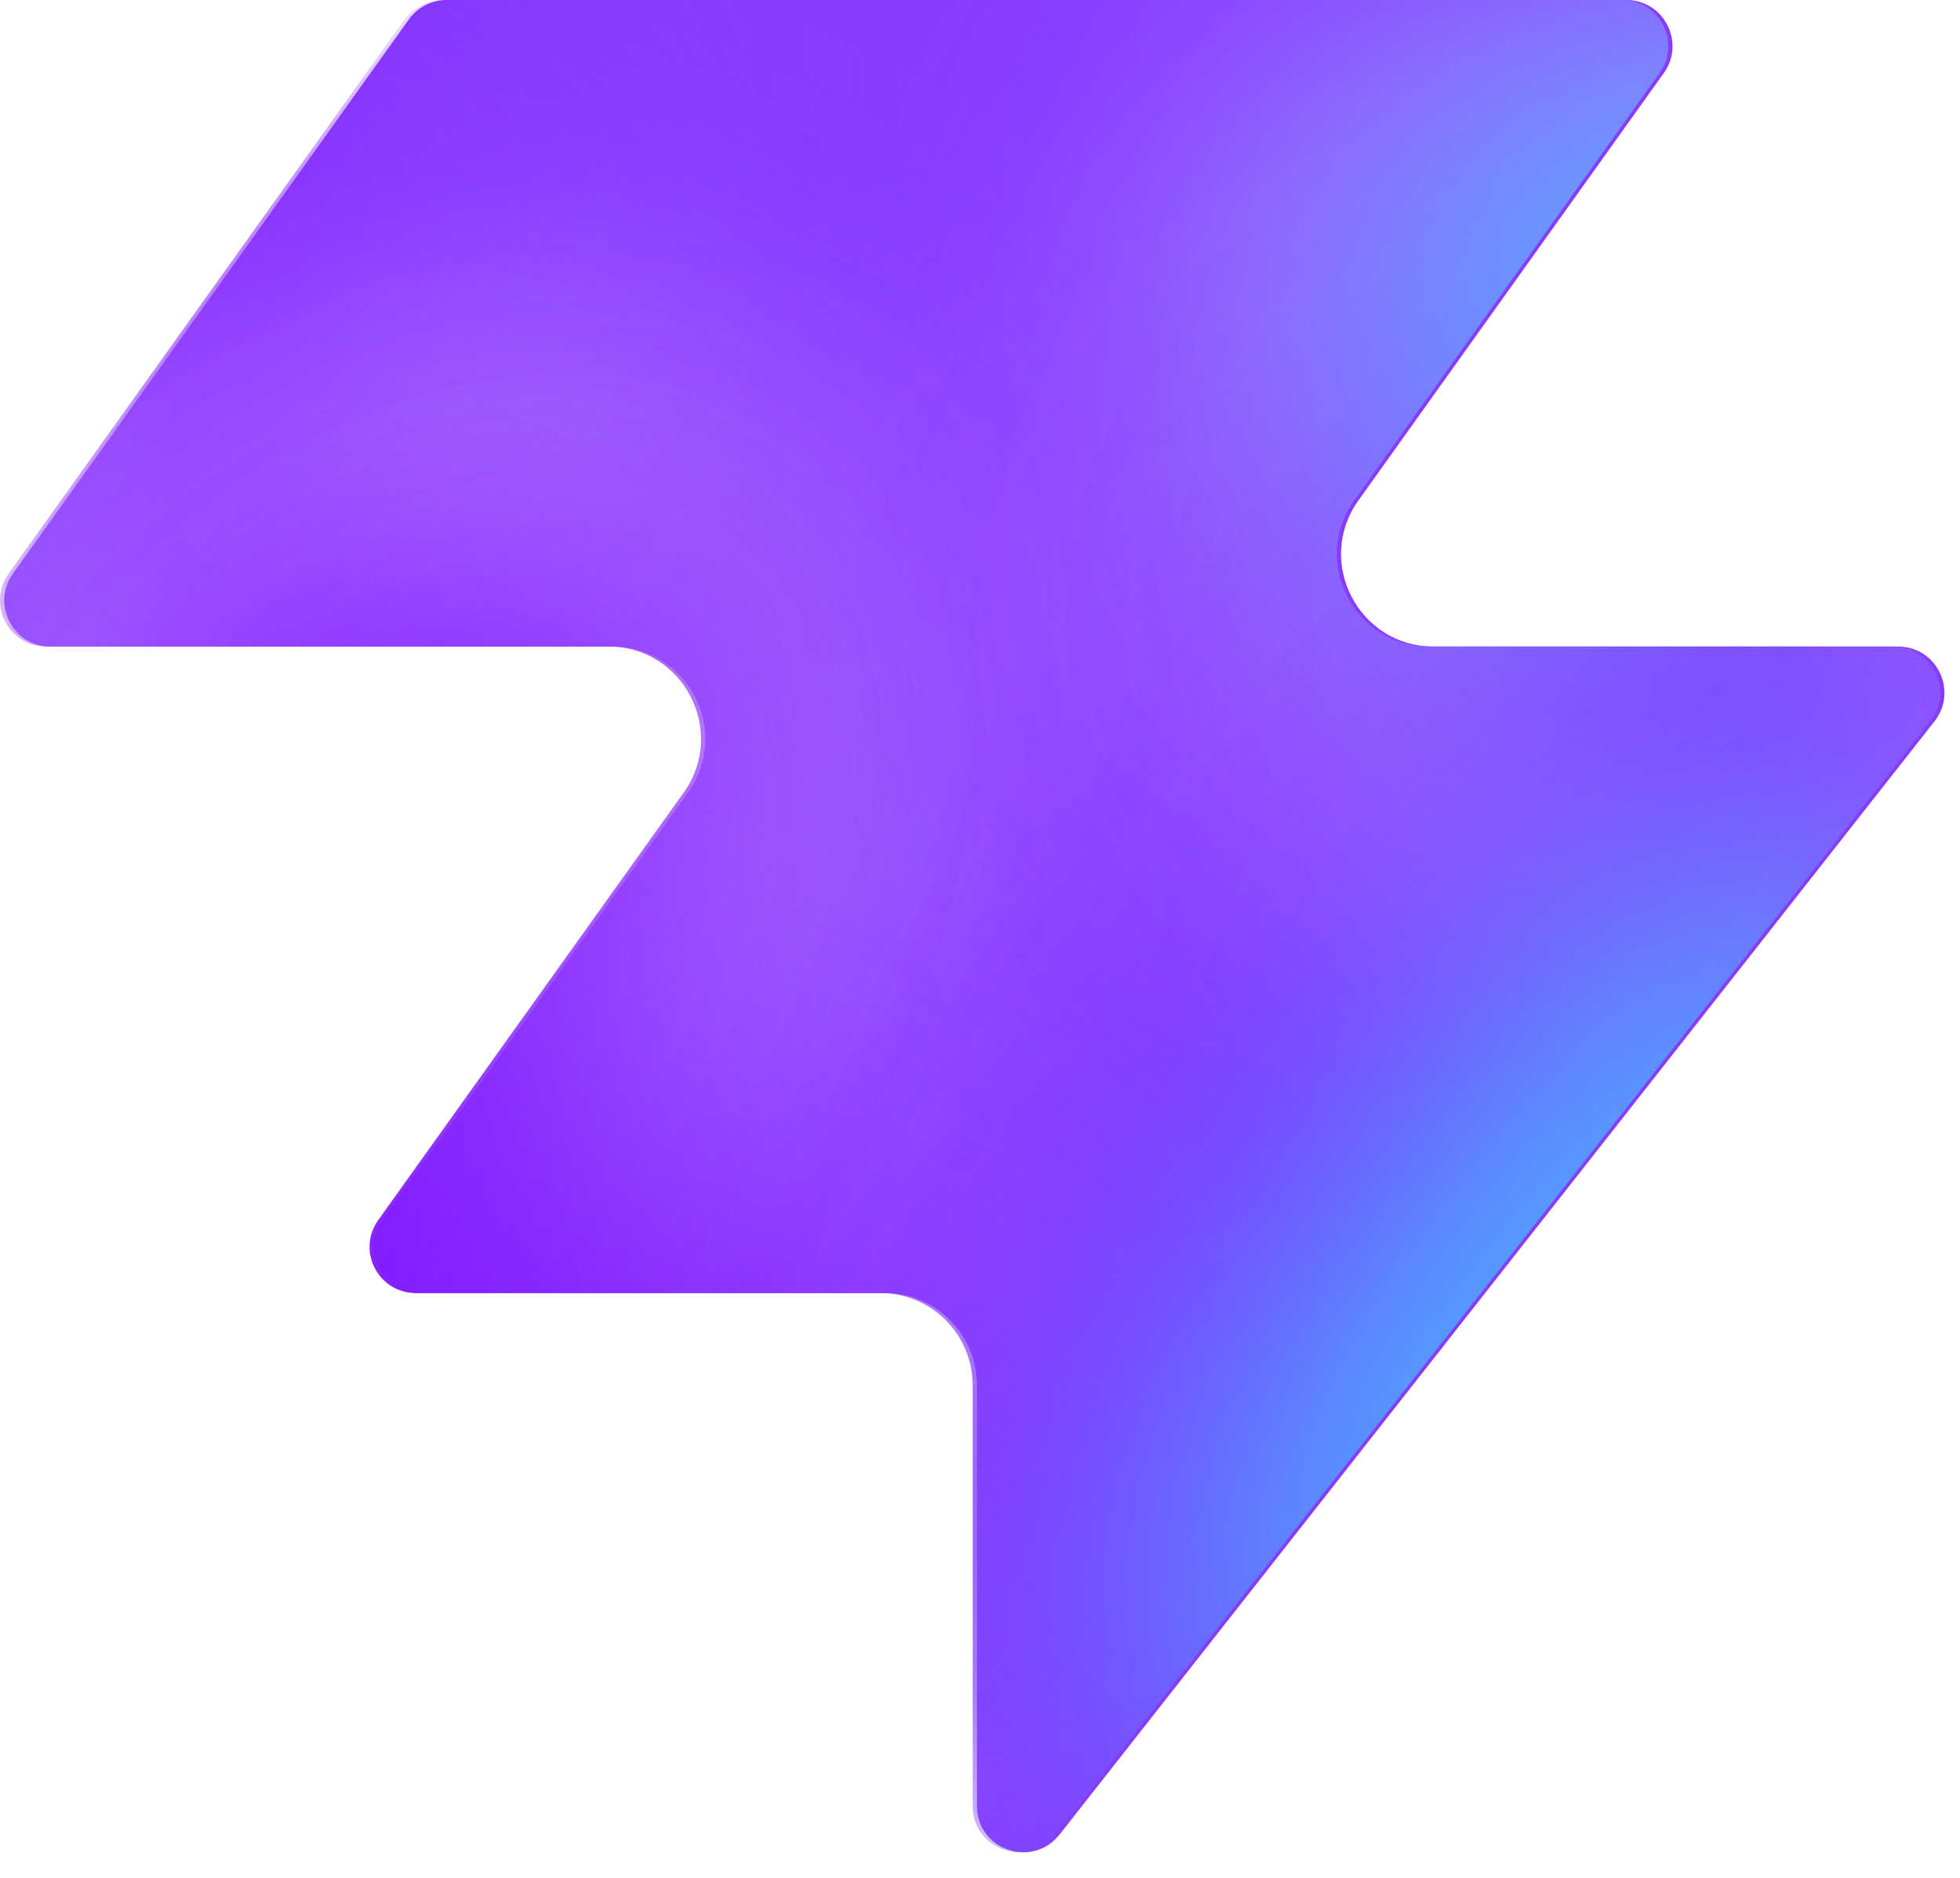
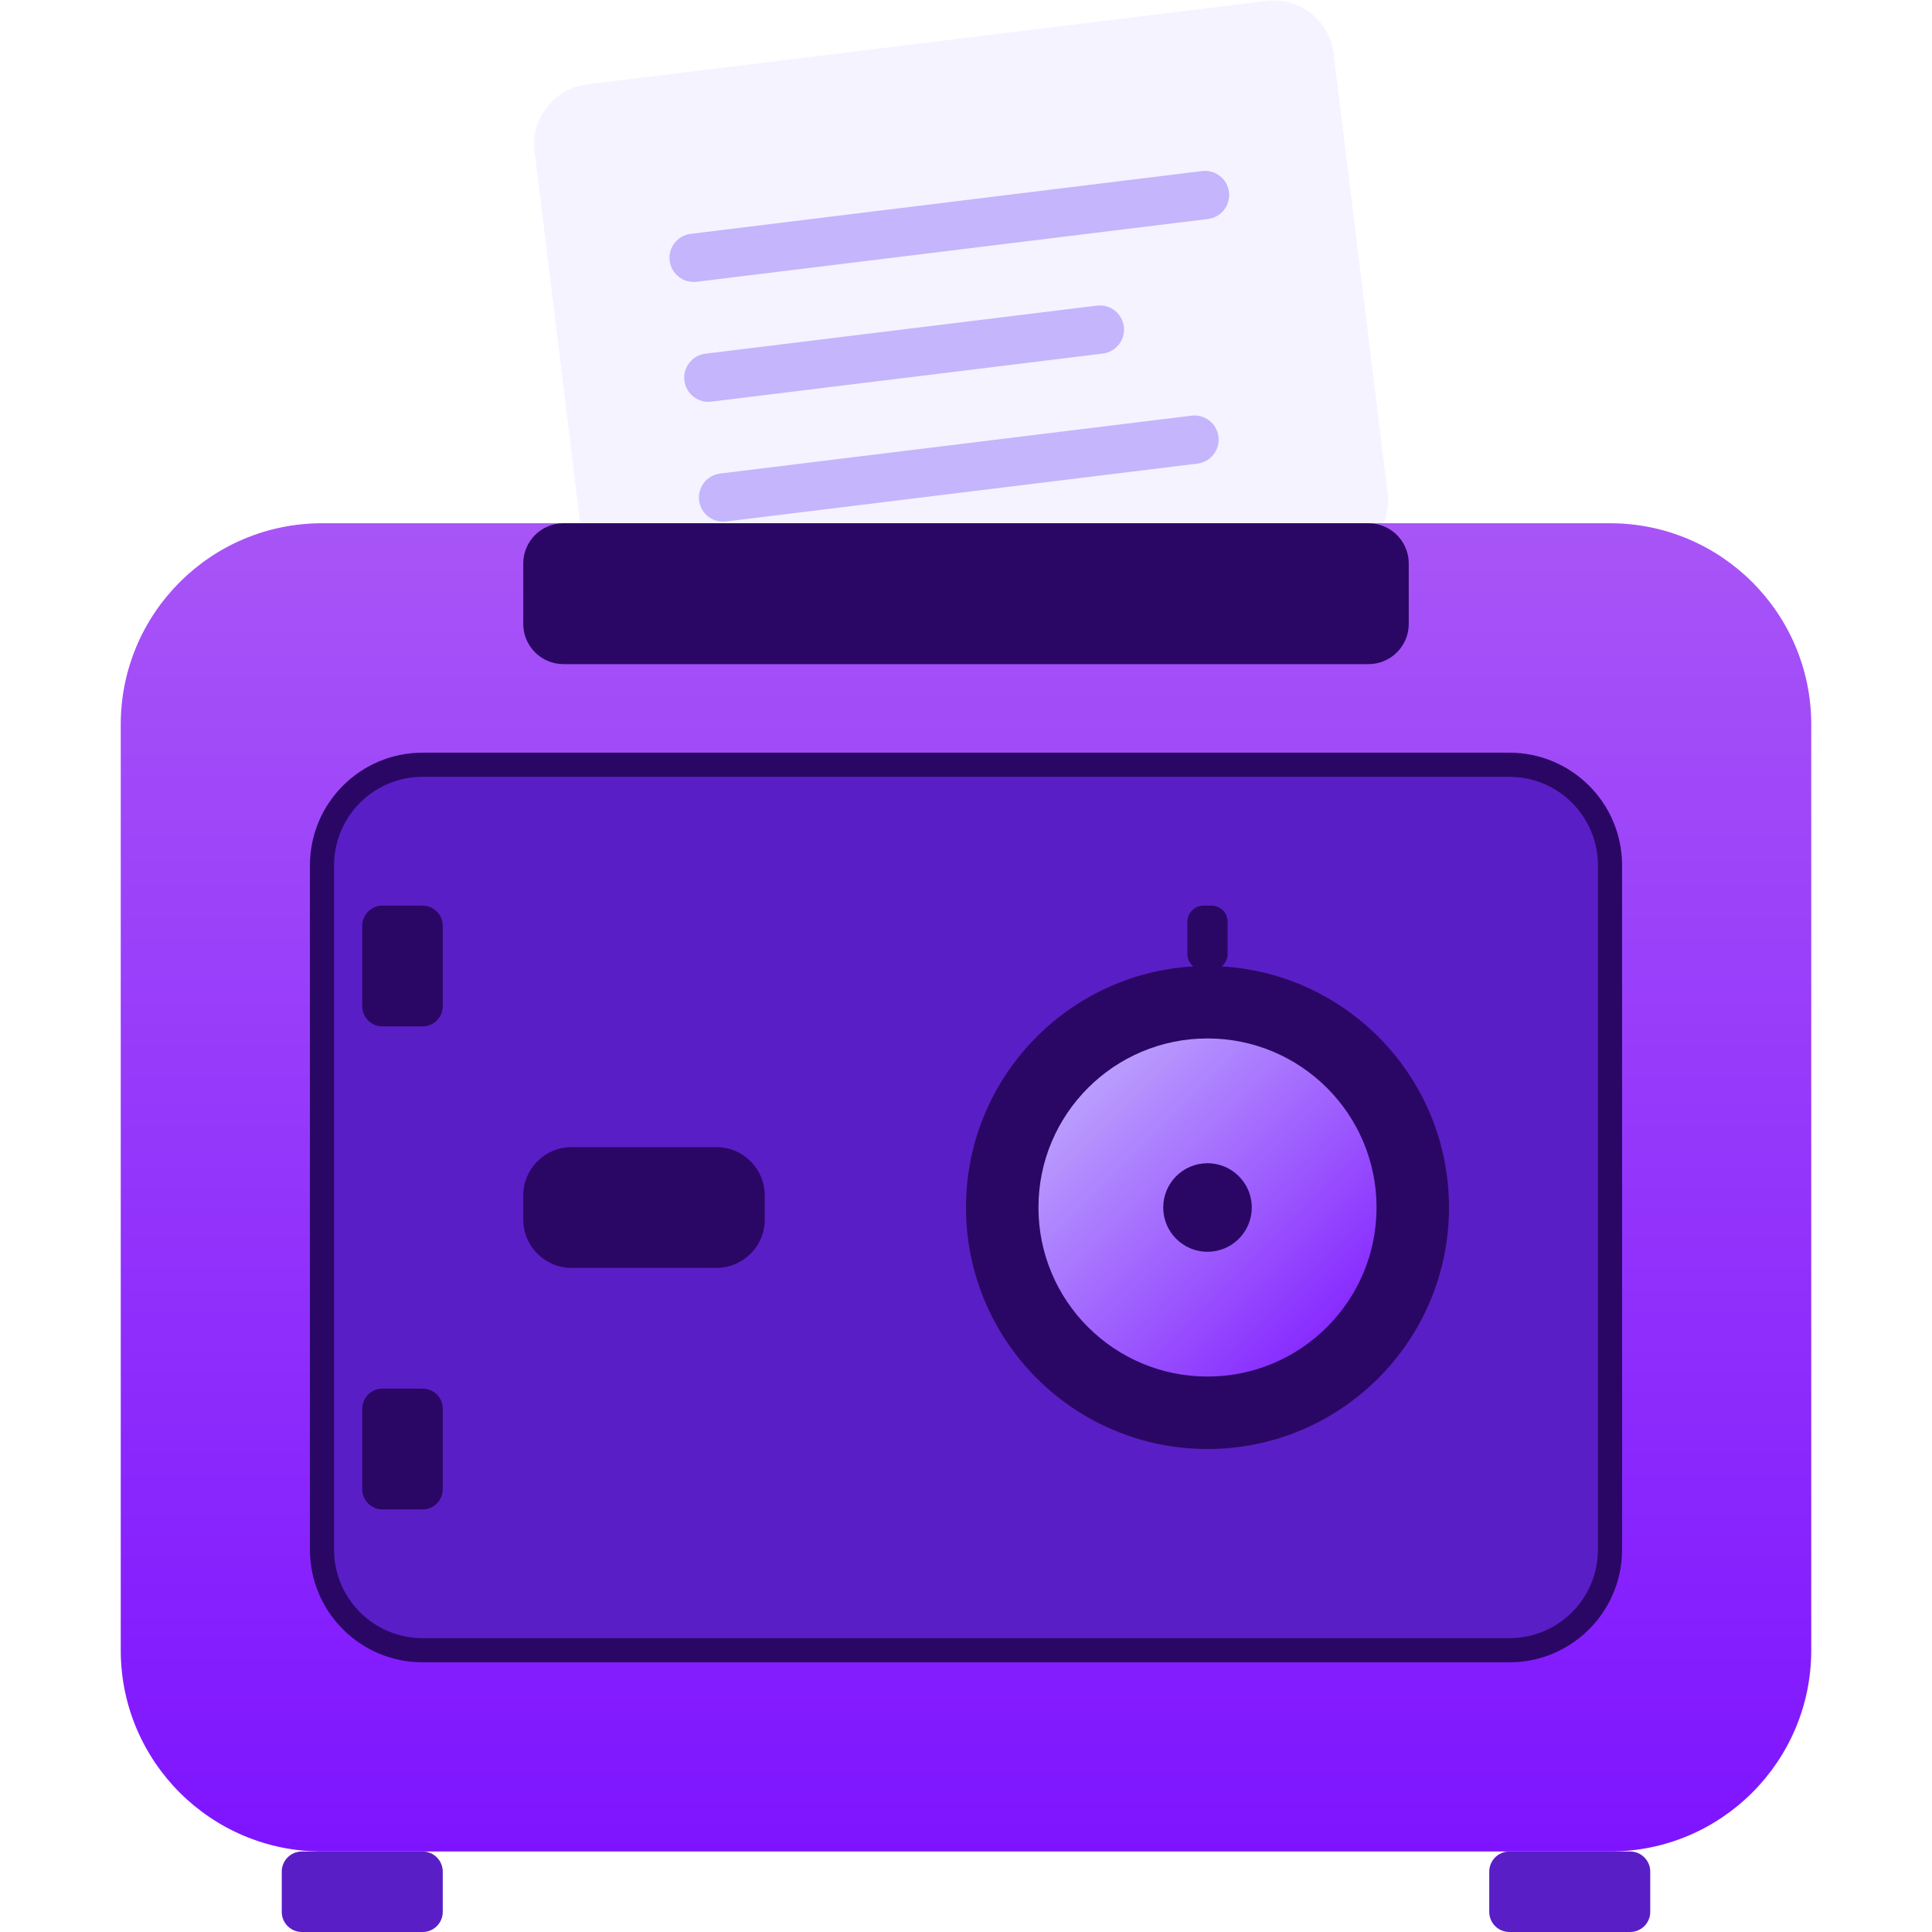
- <svg xmlns="http://www.w3.org/2000/svg" width="48" height="46" fill="none" viewBox="0 0 48 46">
-   <path fill="#863bff" d="M25.946 44.938c-.664.845-2.021.375-2.021-.698V33.937a2.26 2.26 0 0 0-2.262-2.262H10.287c-.92 0-1.456-1.04-.92-1.788l7.48-10.471c1.07-1.497 0-3.578-1.842-3.578H1.237c-.92 0-1.456-1.04-.92-1.788L10.013.474c.214-.297.556-.474.92-.474h28.894c.92 0 1.456 1.04.92 1.788l-7.48 10.471c-1.07 1.498 0 3.579 1.842 3.579h11.377c.943 0 1.473 1.088.89 1.83L25.947 44.94z" style="fill:#863bff;fill:color(display-p3 .525 .23 1);fill-opacity:1" />
-   <mask id="a" width="48" height="46" x="0" y="0" maskUnits="userSpaceOnUse" style="mask-type:alpha">
-     <path fill="#000" d="M25.842 44.938c-.664.844-2.021.375-2.021-.698V33.937a2.26 2.26 0 0 0-2.262-2.262H10.183c-.92 0-1.456-1.04-.92-1.788l7.48-10.471c1.07-1.498 0-3.579-1.842-3.579H1.133c-.92 0-1.456-1.04-.92-1.787L9.91.473c.214-.297.556-.474.92-.474h28.894c.92 0 1.456 1.04.92 1.788l-7.48 10.471c-1.07 1.498 0 3.578 1.842 3.578h11.377c.943 0 1.473 1.088.89 1.832L25.843 44.94z" style="fill:#000;fill-opacity:1" />
-   </mask>
-   <g mask="url(#a)">
-     <g filter="url(#b)">
-       <ellipse cx="5.508" cy="14.704" fill="#ede6ff" rx="5.508" ry="14.704" style="fill:#ede6ff;fill:color(display-p3 .927 .903 1);fill-opacity:1" transform="matrix(.00324 1 1 -.00324 -4.47 31.516)" />
-     </g>
-     <g filter="url(#c)">
-       <ellipse cx="10.399" cy="29.851" fill="#ede6ff" rx="10.399" ry="29.851" style="fill:#ede6ff;fill:color(display-p3 .927 .903 1);fill-opacity:1" transform="matrix(.00324 1 1 -.00324 -39.328 7.883)" />
-     </g>
-     <g filter="url(#d)">
-       <ellipse cx="5.508" cy="30.487" fill="#7e14ff" rx="5.508" ry="30.487" style="fill:#7e14ff;fill:color(display-p3 .492 .077 1);fill-opacity:1" transform="rotate(89.814 -25.913 -14.639)scale(1 -1)" />
-     </g>
-     <g filter="url(#e)">
-       <ellipse cx="5.508" cy="30.599" fill="#7e14ff" rx="5.508" ry="30.599" style="fill:#7e14ff;fill:color(display-p3 .492 .077 1);fill-opacity:1" transform="rotate(89.814 -32.644 -3.334)scale(1 -1)" />
-     </g>
-     <g filter="url(#f)">
-       <ellipse cx="5.508" cy="30.599" fill="#7e14ff" rx="5.508" ry="30.599" style="fill:#7e14ff;fill:color(display-p3 .492 .077 1);fill-opacity:1" transform="matrix(.00324 1 1 -.00324 -34.34 30.47)" />
-     </g>
-     <g filter="url(#g)">
-       <ellipse cx="14.072" cy="22.078" fill="#ede6ff" rx="14.072" ry="22.078" style="fill:#ede6ff;fill:color(display-p3 .927 .903 1);fill-opacity:1" transform="rotate(93.35 24.506 48.493)scale(-1 1)" />
-     </g>
-     <g filter="url(#h)">
-       <ellipse cx="3.47" cy="21.501" fill="#7e14ff" rx="3.47" ry="21.501" style="fill:#7e14ff;fill:color(display-p3 .492 .077 1);fill-opacity:1" transform="rotate(89.009 28.708 47.59)scale(-1 1)" />
-     </g>
-     <g filter="url(#i)">
-       <ellipse cx="3.47" cy="21.501" fill="#7e14ff" rx="3.47" ry="21.501" style="fill:#7e14ff;fill:color(display-p3 .492 .077 1);fill-opacity:1" transform="rotate(89.009 28.708 47.59)scale(-1 1)" />
-     </g>
-     <g filter="url(#j)">
-       <ellipse cx=".387" cy="8.972" fill="#7e14ff" rx="4.407" ry="29.108" style="fill:#7e14ff;fill:color(display-p3 .492 .077 1);fill-opacity:1" transform="rotate(39.51 .387 8.972)" />
-     </g>
-     <g filter="url(#k)">
-       <ellipse cx="47.523" cy="-6.092" fill="#7e14ff" rx="4.407" ry="29.108" style="fill:#7e14ff;fill:color(display-p3 .492 .077 1);fill-opacity:1" transform="rotate(37.892 47.523 -6.092)" />
-     </g>
-     <g filter="url(#l)">
-       <ellipse cx="41.412" cy="6.333" fill="#47bfff" rx="5.971" ry="9.665" style="fill:#47bfff;fill:color(display-p3 .28 .748 1);fill-opacity:1" transform="rotate(37.892 41.412 6.333)" />
-     </g>
-     <g filter="url(#m)">
-       <ellipse cx="-1.879" cy="38.332" fill="#7e14ff" rx="4.407" ry="29.108" style="fill:#7e14ff;fill:color(display-p3 .492 .077 1);fill-opacity:1" transform="rotate(37.892 -1.88 38.332)" />
-     </g>
-     <g filter="url(#n)">
-       <ellipse cx="-1.879" cy="38.332" fill="#7e14ff" rx="4.407" ry="29.108" style="fill:#7e14ff;fill:color(display-p3 .492 .077 1);fill-opacity:1" transform="rotate(37.892 -1.88 38.332)" />
-     </g>
-     <g filter="url(#o)">
-       <ellipse cx="35.651" cy="29.907" fill="#7e14ff" rx="4.407" ry="29.108" style="fill:#7e14ff;fill:color(display-p3 .492 .077 1);fill-opacity:1" transform="rotate(37.892 35.651 29.907)" />
-     </g>
-     <g filter="url(#p)">
-       <ellipse cx="38.418" cy="32.4" fill="#47bfff" rx="5.971" ry="15.297" style="fill:#47bfff;fill:color(display-p3 .28 .748 1);fill-opacity:1" transform="rotate(37.892 38.418 32.4)" />
-     </g>
+ <svg xmlns="http://www.w3.org/2000/svg" viewBox="0 0 48 48">
+   <defs>
+     <linearGradient id="body" x1="0" y1="0" x2="0" y2="1">
+       <stop offset="0%" stop-color="#a855f7" />
+       <stop offset="100%" stop-color="#7e14ff" />
+     </linearGradient>
+     <linearGradient id="dial" x1="0" y1="0" x2="1" y2="1">
+       <stop offset="0%" stop-color="#c4b5fd" />
+       <stop offset="100%" stop-color="#7e14ff" />
+     </linearGradient>
+   </defs>
+   <g transform="rotate(-7 24 9)">
+     <rect x="14" y="1" width="20" height="14" rx="1.5" fill="#f5f3ff" />
+     <rect x="17" y="5" width="14" height="1.2" rx="0.6" fill="#c4b5fd" />
+     <rect x="17" y="8" width="11" height="1.2" rx="0.6" fill="#c4b5fd" />
+     <rect x="17" y="11" width="13" height="1.2" rx="0.6" fill="#c4b5fd" />
  </g>
-   <defs>
-     <filter id="b" width="60.045" height="41.654" x="-19.77" y="16.149" color-interpolation-filters="sRGB" filterUnits="userSpaceOnUse">
-       <feFlood flood-opacity="0" result="BackgroundImageFix" />
-       <feBlend in="SourceGraphic" in2="BackgroundImageFix" result="shape" />
-       <feGaussianBlur result="effect1_foregroundBlur_2002_17158" stdDeviation="7.659" />
-     </filter>
-     <filter id="c" width="90.34" height="51.437" x="-54.613" y="-7.533" color-interpolation-filters="sRGB" filterUnits="userSpaceOnUse">
-       <feFlood flood-opacity="0" result="BackgroundImageFix" />
-       <feBlend in="SourceGraphic" in2="BackgroundImageFix" result="shape" />
-       <feGaussianBlur result="effect1_foregroundBlur_2002_17158" stdDeviation="7.659" />
-     </filter>
-     <filter id="d" width="79.355" height="29.4" x="-49.64" y="2.03" color-interpolation-filters="sRGB" filterUnits="userSpaceOnUse">
-       <feFlood flood-opacity="0" result="BackgroundImageFix" />
-       <feBlend in="SourceGraphic" in2="BackgroundImageFix" result="shape" />
-       <feGaussianBlur result="effect1_foregroundBlur_2002_17158" stdDeviation="4.596" />
-     </filter>
-     <filter id="e" width="79.579" height="29.4" x="-45.045" y="20.029" color-interpolation-filters="sRGB" filterUnits="userSpaceOnUse">
-       <feFlood flood-opacity="0" result="BackgroundImageFix" />
-       <feBlend in="SourceGraphic" in2="BackgroundImageFix" result="shape" />
-       <feGaussianBlur result="effect1_foregroundBlur_2002_17158" stdDeviation="4.596" />
-     </filter>
-     <filter id="f" width="79.579" height="29.4" x="-43.513" y="21.178" color-interpolation-filters="sRGB" filterUnits="userSpaceOnUse">
-       <feFlood flood-opacity="0" result="BackgroundImageFix" />
-       <feBlend in="SourceGraphic" in2="BackgroundImageFix" result="shape" />
-       <feGaussianBlur result="effect1_foregroundBlur_2002_17158" stdDeviation="4.596" />
-     </filter>
-     <filter id="g" width="74.749" height="58.852" x="15.756" y="-17.901" color-interpolation-filters="sRGB" filterUnits="userSpaceOnUse">
-       <feFlood flood-opacity="0" result="BackgroundImageFix" />
-       <feBlend in="SourceGraphic" in2="BackgroundImageFix" result="shape" />
-       <feGaussianBlur result="effect1_foregroundBlur_2002_17158" stdDeviation="7.659" />
-     </filter>
-     <filter id="h" width="61.377" height="25.362" x="23.548" y="2.284" color-interpolation-filters="sRGB" filterUnits="userSpaceOnUse">
-       <feFlood flood-opacity="0" result="BackgroundImageFix" />
-       <feBlend in="SourceGraphic" in2="BackgroundImageFix" result="shape" />
-       <feGaussianBlur result="effect1_foregroundBlur_2002_17158" stdDeviation="4.596" />
-     </filter>
-     <filter id="i" width="61.377" height="25.362" x="23.548" y="2.284" color-interpolation-filters="sRGB" filterUnits="userSpaceOnUse">
-       <feFlood flood-opacity="0" result="BackgroundImageFix" />
-       <feBlend in="SourceGraphic" in2="BackgroundImageFix" result="shape" />
-       <feGaussianBlur result="effect1_foregroundBlur_2002_17158" stdDeviation="4.596" />
-     </filter>
-     <filter id="j" width="56.045" height="63.649" x="-27.636" y="-22.853" color-interpolation-filters="sRGB" filterUnits="userSpaceOnUse">
-       <feFlood flood-opacity="0" result="BackgroundImageFix" />
-       <feBlend in="SourceGraphic" in2="BackgroundImageFix" result="shape" />
-       <feGaussianBlur result="effect1_foregroundBlur_2002_17158" stdDeviation="4.596" />
-     </filter>
-     <filter id="k" width="54.814" height="64.646" x="20.116" y="-38.415" color-interpolation-filters="sRGB" filterUnits="userSpaceOnUse">
-       <feFlood flood-opacity="0" result="BackgroundImageFix" />
-       <feBlend in="SourceGraphic" in2="BackgroundImageFix" result="shape" />
-       <feGaussianBlur result="effect1_foregroundBlur_2002_17158" stdDeviation="4.596" />
-     </filter>
-     <filter id="l" width="33.541" height="35.313" x="24.641" y="-11.323" color-interpolation-filters="sRGB" filterUnits="userSpaceOnUse">
-       <feFlood flood-opacity="0" result="BackgroundImageFix" />
-       <feBlend in="SourceGraphic" in2="BackgroundImageFix" result="shape" />
-       <feGaussianBlur result="effect1_foregroundBlur_2002_17158" stdDeviation="4.596" />
-     </filter>
-     <filter id="m" width="54.814" height="64.646" x="-29.286" y="6.009" color-interpolation-filters="sRGB" filterUnits="userSpaceOnUse">
-       <feFlood flood-opacity="0" result="BackgroundImageFix" />
-       <feBlend in="SourceGraphic" in2="BackgroundImageFix" result="shape" />
-       <feGaussianBlur result="effect1_foregroundBlur_2002_17158" stdDeviation="4.596" />
-     </filter>
-     <filter id="n" width="54.814" height="64.646" x="-29.286" y="6.009" color-interpolation-filters="sRGB" filterUnits="userSpaceOnUse">
-       <feFlood flood-opacity="0" result="BackgroundImageFix" />
-       <feBlend in="SourceGraphic" in2="BackgroundImageFix" result="shape" />
-       <feGaussianBlur result="effect1_foregroundBlur_2002_17158" stdDeviation="4.596" />
-     </filter>
-     <filter id="o" width="54.814" height="64.646" x="8.244" y="-2.416" color-interpolation-filters="sRGB" filterUnits="userSpaceOnUse">
-       <feFlood flood-opacity="0" result="BackgroundImageFix" />
-       <feBlend in="SourceGraphic" in2="BackgroundImageFix" result="shape" />
-       <feGaussianBlur result="effect1_foregroundBlur_2002_17158" stdDeviation="4.596" />
-     </filter>
-     <filter id="p" width="39.409" height="43.623" x="18.713" y="10.588" color-interpolation-filters="sRGB" filterUnits="userSpaceOnUse">
-       <feFlood flood-opacity="0" result="BackgroundImageFix" />
-       <feBlend in="SourceGraphic" in2="BackgroundImageFix" result="shape" />
-       <feGaussianBlur result="effect1_foregroundBlur_2002_17158" stdDeviation="4.596" />
-     </filter>
-   </defs>
+   <rect x="3" y="13" width="42" height="33" rx="5" fill="url(#body)" />
+   <rect x="13" y="13" width="22" height="3.5" rx="1" fill="#2a0764" />
+   <rect x="8" y="19" width="32" height="22" rx="2.5" fill="#5a1ec7" stroke="#2a0764" stroke-width="0.6" />
+   <rect x="9" y="22.5" width="2" height="3" rx="0.5" fill="#2a0764" />
+   <rect x="9" y="34.5" width="2" height="3" rx="0.5" fill="#2a0764" />
+   <rect x="13" y="28.5" width="6" height="3" rx="1.2" fill="#2a0764" />
+   <circle cx="30" cy="30" r="6" fill="#2a0764" />
+   <circle cx="30" cy="30" r="4.2" fill="url(#dial)" />
+   <circle cx="30" cy="30" r="1.1" fill="#2a0764" />
+   <rect x="29.5" y="22.5" width="1" height="1.6" rx="0.4" fill="#2a0764" />
+   <rect x="7" y="46" width="4" height="2" rx="0.5" fill="#5a1ec7" />
+   <rect x="37" y="46" width="4" height="2" rx="0.5" fill="#5a1ec7" />
</svg>
